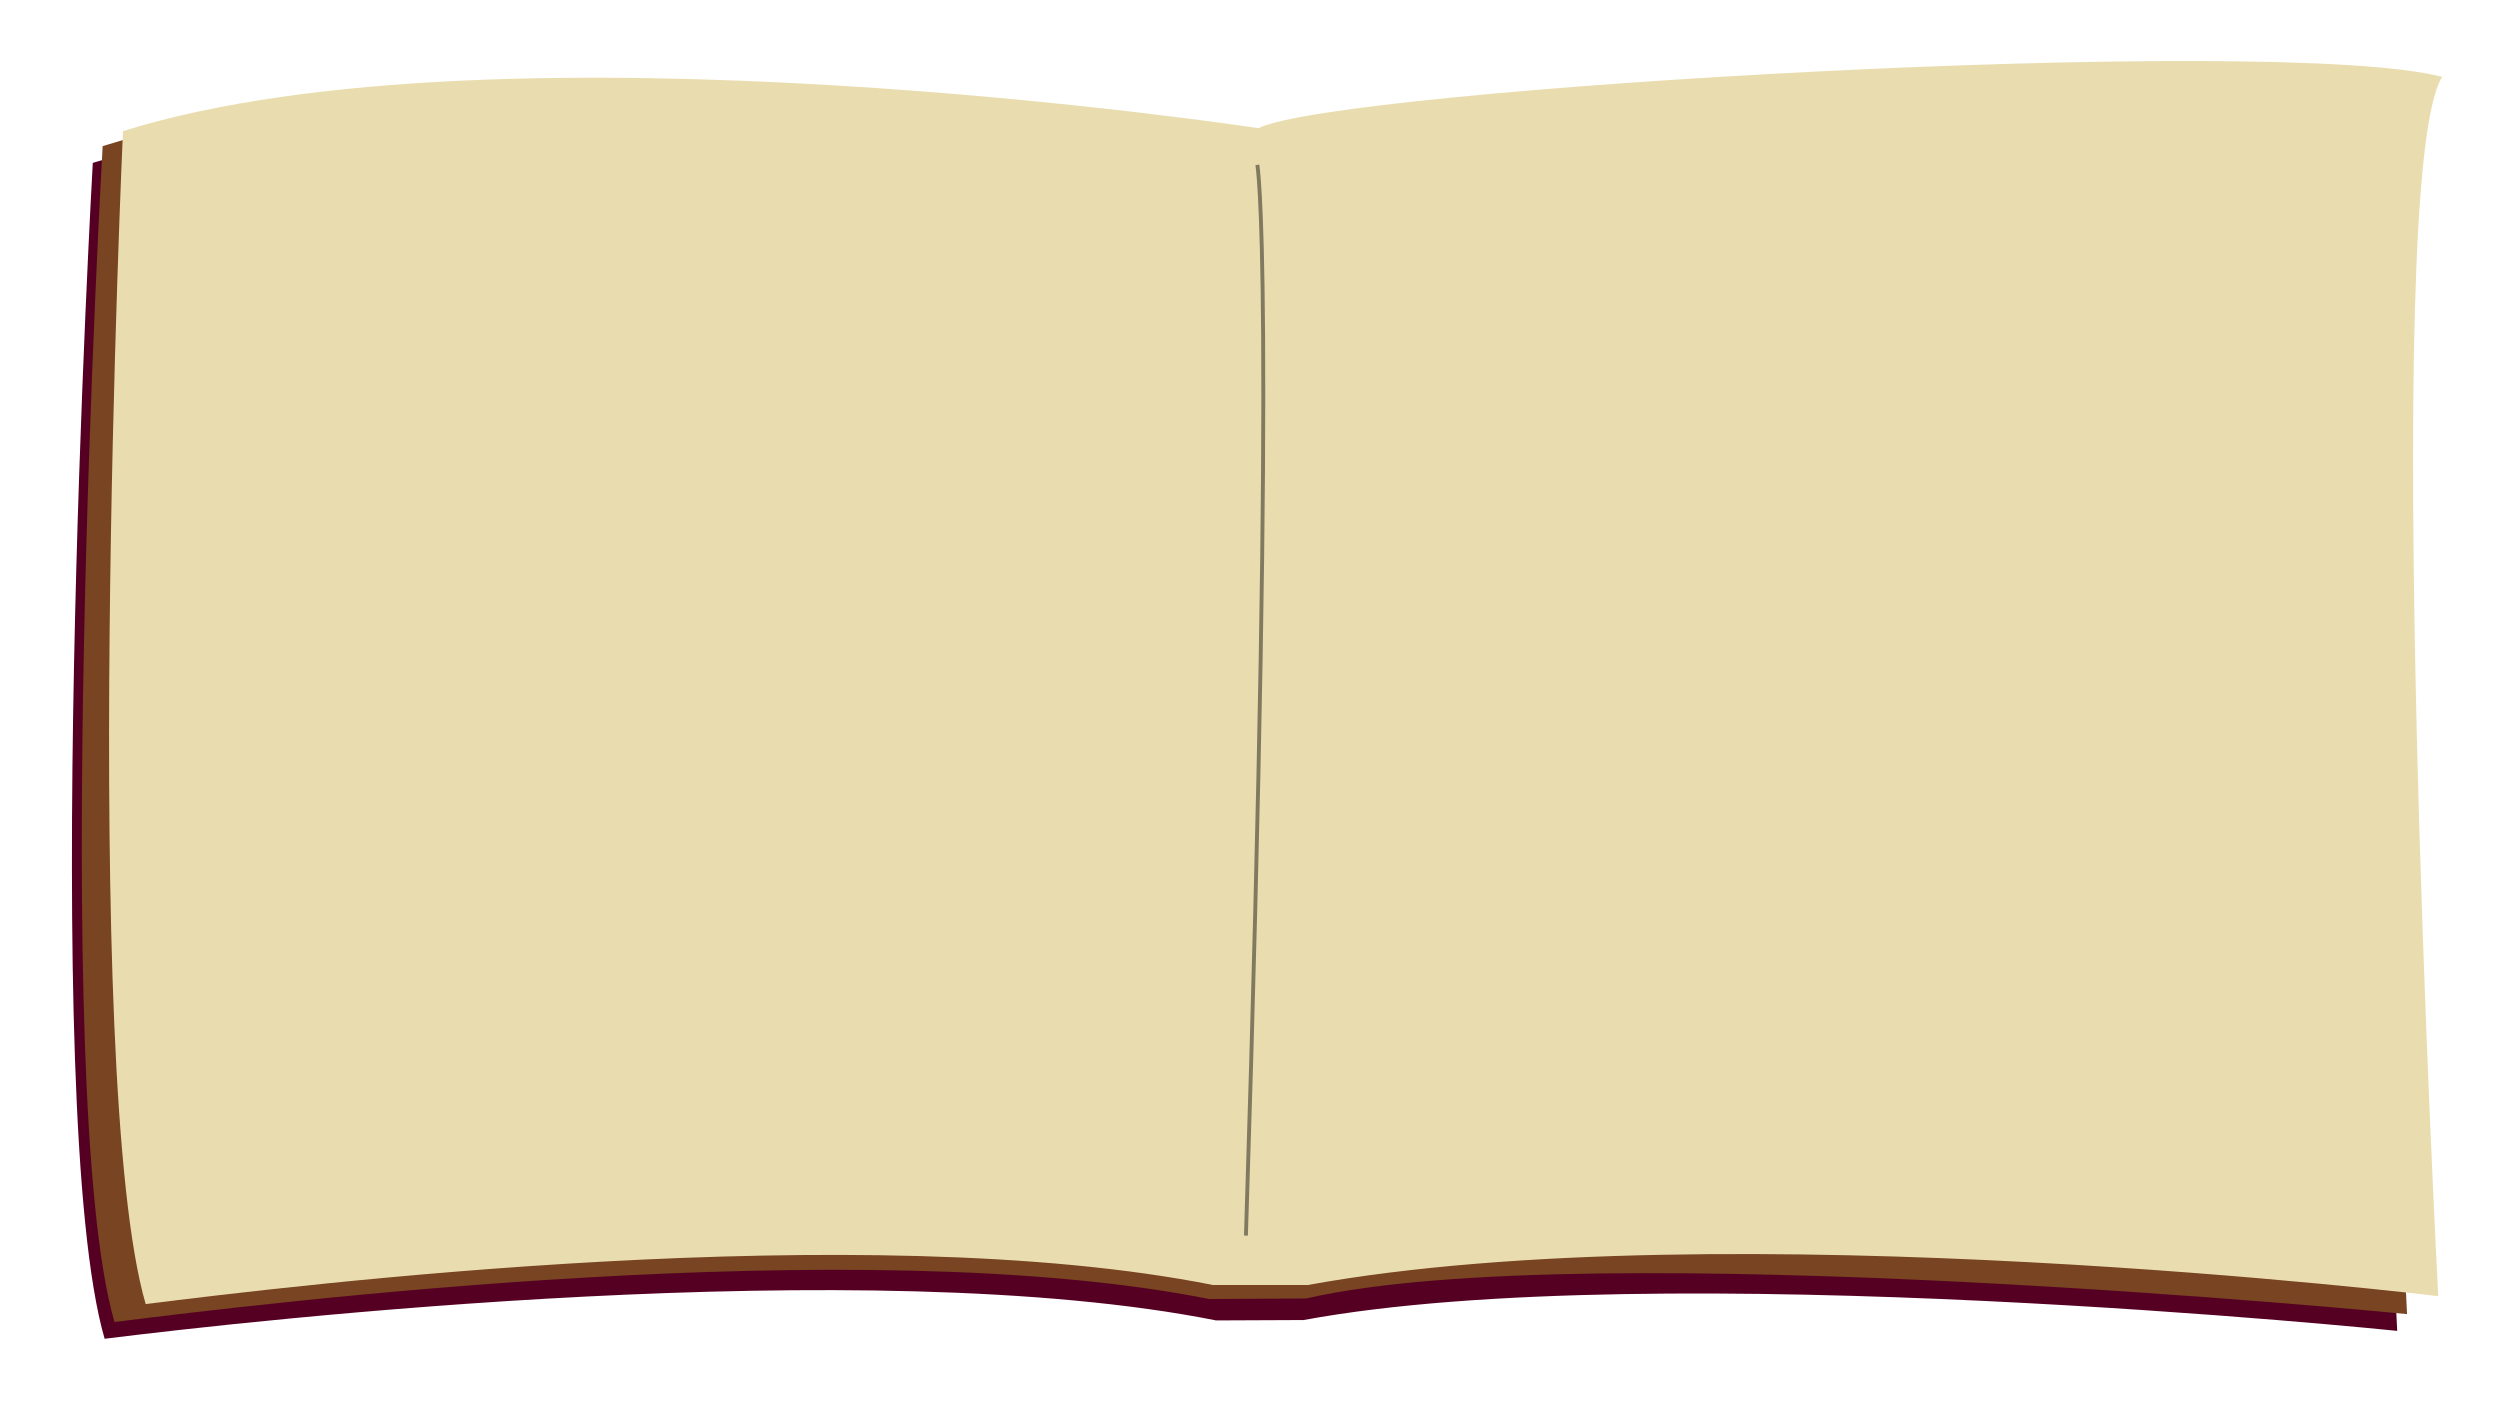
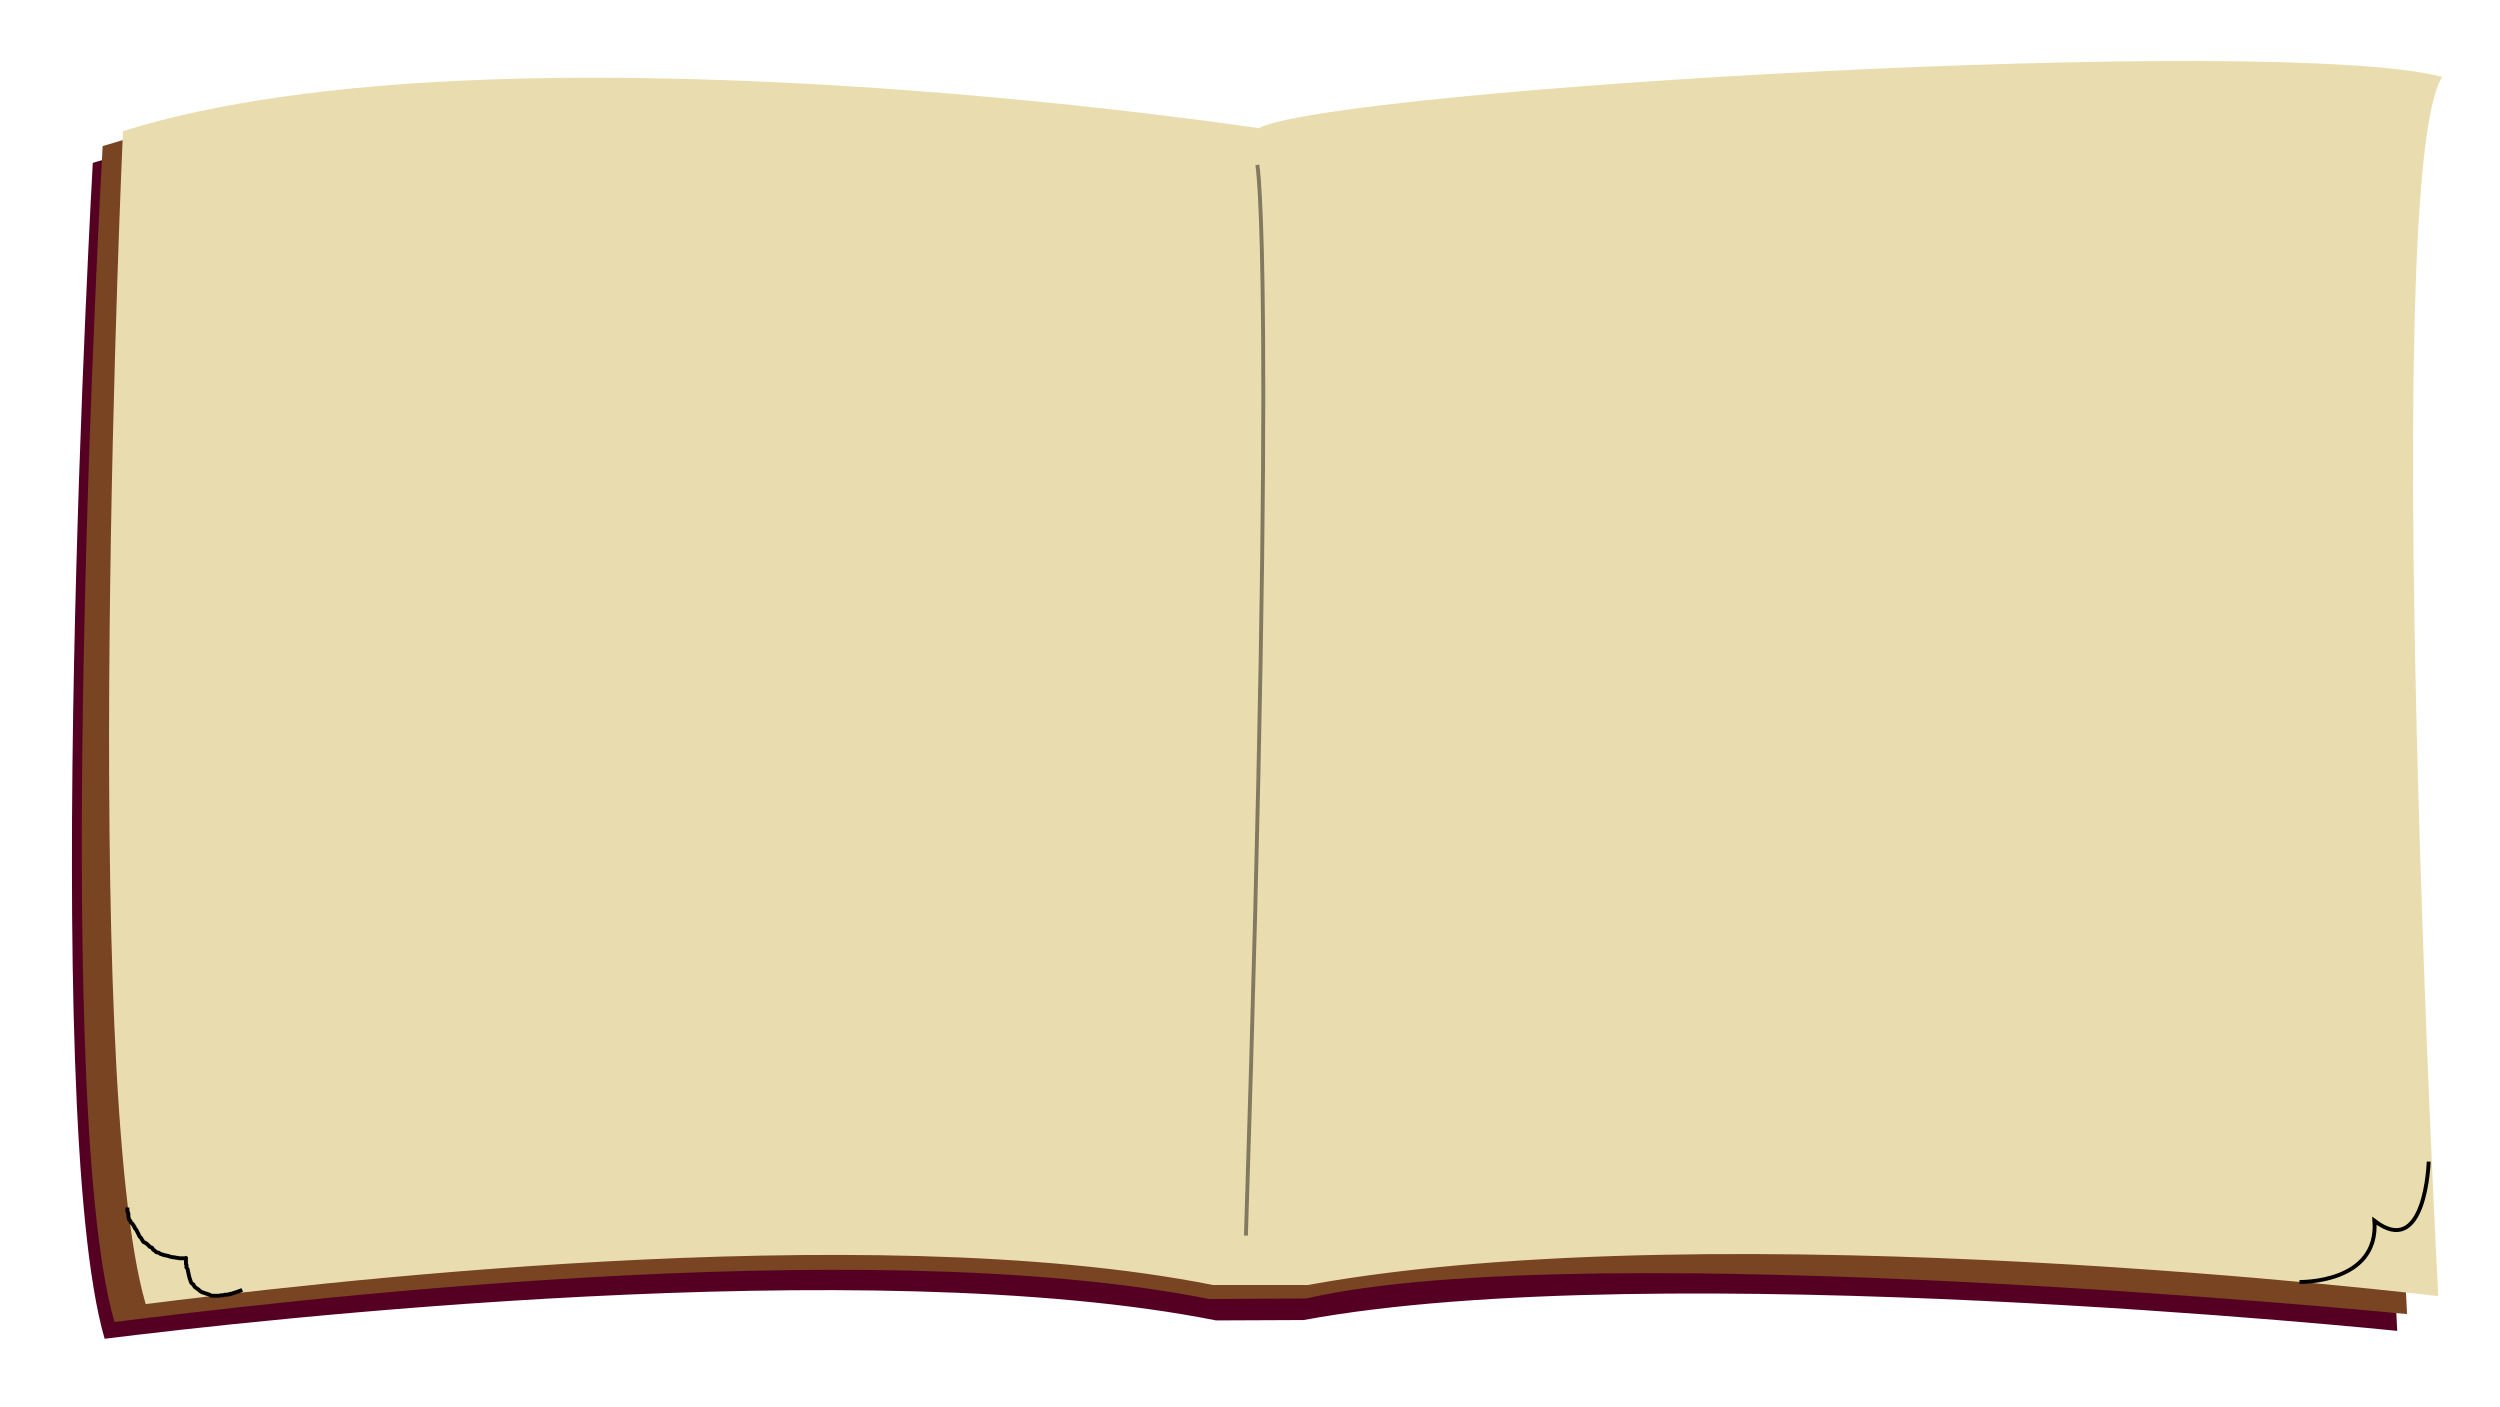
<svg xmlns="http://www.w3.org/2000/svg" width="640" height="360" viewBox="0 0 169.333 95.25" version="1.1" id="svg8">
  <defs id="defs2" />
  <g id="layer1" transform="translate(0,-201.75)">
    <path style="fill:#550022;stroke:none;stroke-width:0.265px;stroke-linecap:butt;stroke-linejoin:miter;stroke-opacity:1" d="m 6.285,212.783 c 0,0 -3.661,64.301 0.802,79.646 10.093,-1.256 51.654,-5.949 75.283,-1.242 l 5.927,-0.026 c 23.976,-4.437 74.074,0.734 74.074,0.734 0,0 -4.009,-75.905 0.267,-82.586 -11.225,-2.94 -74.835,0.802 -80.181,3.474 0,0 -50.514,-8.018 -76.172,0 z" id="path3721" />
  </g>
  <g transform="translate(0,-201.75)" id="g3745">
    <path id="path3743" d="m 6.953,211.647 c 0,0 -3.661,64.301 0.802,79.646 10.093,-1.256 50.51,-6.264 74.139,-1.556 l 6.577,-0.036 c 19.119,-4.403 74.567,1.058 74.567,1.058 0,0 -4.009,-75.905 0.267,-82.586 -11.225,-2.94 -74.835,0.802 -80.181,3.474 0,0 -50.514,-8.018 -76.172,-3e-5 z" style="fill:#784421;stroke:none;stroke-width:0.265;stroke-linecap:butt;stroke-linejoin:miter;stroke-miterlimit:4;stroke-dasharray:none;stroke-opacity:1" />
  </g>
  <g id="g4554" transform="translate(0,-201.75)">
    <path style="fill:#e9ddaf;stroke:none;stroke-width:0.265;stroke-linecap:butt;stroke-linejoin:miter;stroke-miterlimit:4;stroke-dasharray:none;stroke-opacity:1" d="m 8.33,210.632 c 0,0 -2.926,64.101 1.537,79.446 10.093,-1.256 48.67,-5.996 72.299,-1.289 l 6.41,-8.1e-4 c 28.191,-5.126 76.575,0.755 76.575,0.755 0,0 -4.009,-75.905 0.267,-82.586 -11.225,-2.94 -74.835,0.802 -80.181,3.474 0,0 -51.249,-7.818 -76.907,0.2 z" id="path4552" />
    <path style="fill:none;stroke:#000000;stroke-width:0.265px;stroke-linecap:butt;stroke-linejoin:miter;stroke-opacity:1;opacity:0.448" d="m 85.163,212.917 c 0,0 1.307,6.945 -0.772,72.524" id="path4558" />
+     <path style="fill:none;stroke:#000000;stroke-width:0.265px;stroke-linecap:butt;stroke-linejoin:miter;stroke-opacity:1" d="m 16.404,289.116 c -0.045,0.022 -0.089,0.044 -0.134,0.067 -0.011,0 -0.023,-0.004 -0.033,0 -0.024,0.008 -0.044,0.024 -0.067,0.033 -0.097,0.039 -0.201,0.067 -0.301,0.1 -0.033,0.011 -0.067,0.022 -0.1,0.033 -0.033,0.011 -0.066,0.026 -0.1,0.033 -0.022,0.004 -0.046,-0.007 -0.067,0 -0.015,0.005 -0.018,0.028 -0.033,0.033 -0.03,0.021 -0.069,-0.011 -0.1,0 -0.024,0.008 -0.043,0.025 -0.067,0.033 -0.011,0.004 -0.022,0 -0.033,0 -0.056,0 -0.112,-0.011 -0.167,0 -0.024,0.005 -0.043,0.027 -0.067,0.033 -0.054,0.013 -0.112,-0.009 -0.167,0 -0.035,0.006 -0.065,0.028 -0.1,0.033 -0.033,0.006 -0.067,0 -0.1,0 -0.1,0 -0.2,0 -0.301,0 -0.033,0 -0.067,0 -0.1,0 -0.022,0 -0.046,0.007 -0.067,0 -0.015,-0.005 -0.02,-0.025 -0.033,-0.033 -0.021,-0.014 -0.044,-0.024 -0.067,-0.033 -0.033,-0.013 -0.067,-0.022 -0.1,-0.033 -0.1,-0.033 -0.2,-0.067 -0.301,-0.1 -0.072,-0.024 -0.106,-0.03 -0.167,-0.067 -0.094,-0.057 -0.079,-0.046 -0.134,-0.1 -0.022,-0.022 -0.042,-0.048 -0.067,-0.067 -0.02,-0.015 -0.046,-0.02 -0.067,-0.033 -0.013,-0.009 -0.021,-0.024 -0.033,-0.033 -0.06,-0.045 -0.124,-0.07 -0.167,-0.134 -0.028,-0.041 -0.036,-0.095 -0.067,-0.134 -0.016,-0.019 -0.046,-0.02 -0.067,-0.033 -0.013,-0.009 -0.022,-0.022 -0.033,-0.033 -0.011,-0.011 -0.025,-0.02 -0.033,-0.033 -0.033,-0.049 -0.049,-0.113 -0.067,-0.167 -0.022,-0.067 -0.047,-0.133 -0.067,-0.2 -0.041,-0.143 -0.032,-0.146 -0.067,-0.301 -0.01,-0.045 -0.023,-0.089 -0.033,-0.134 -0.012,-0.055 -0.011,-0.115 -0.033,-0.167 -0.012,-0.029 -0.055,-0.038 -0.067,-0.067 -0.025,-0.062 0.016,-0.136 0,-0.2 -0.004,-0.015 -0.028,-0.018 -0.033,-0.033 -0.007,-0.021 0,-0.045 0,-0.067 0,-0.022 0,-0.045 0,-0.067 0,-0.067 0,-0.134 0,-0.2 0,-0.022 0,-0.045 0,-0.067 0,-0.011 0.011,-0.033 0,-0.033 -0.016,0 -0.018,0.028 -0.033,0.033 -0.021,0.007 -0.045,0 -0.067,0 -0.033,0 -0.067,0 -0.1,0 -0.056,0 -0.111,0 -0.167,0 -0.033,0 -0.067,0.006 -0.1,0 -0.035,-0.006 -0.065,-0.028 -0.1,-0.033 -0.033,-0.005 -0.067,0.006 -0.1,0 -0.035,-0.006 -0.065,-0.028 -0.1,-0.033 -0.033,-0.005 -0.067,0 -0.1,0 -0.056,-0.011 -0.112,-0.02 -0.167,-0.033 -0.068,-0.017 -0.132,-0.05 -0.2,-0.067 -0.055,-0.014 -0.112,-0.021 -0.167,-0.033 -0.126,-0.028 -0.122,-0.03 -0.234,-0.067 -0.033,-0.011 -0.069,-0.018 -0.1,-0.033 -0.036,-0.018 -0.063,-0.051 -0.1,-0.067 -0.137,-0.059 -0.104,-0.002 -0.2,-0.067 -0.039,-0.026 -0.062,-0.074 -0.1,-0.1 -0.049,-0.033 -0.07,-0.021 -0.1,-0.067 -0.044,-0.066 -0.02,-0.086 -0.1,-0.134 -0.03,-0.018 -0.071,-0.014 -0.1,-0.033 -0.002,-0.002 -0.196,-0.197 -0.2,-0.2 -0.099,-0.083 -0.117,-0.064 -0.234,-0.134 -0.043,-0.025 -0.04,-0.06 -0.067,-0.1 -0.009,-0.013 -0.025,-0.02 -0.033,-0.033 -0.028,-0.041 -0.039,-0.092 -0.067,-0.134 -0.026,-0.038 -0.075,-0.062 -0.1,-0.1 -0.028,-0.041 -0.045,-0.089 -0.067,-0.134 -0.045,-0.089 -0.089,-0.178 -0.134,-0.267 -0.011,-0.022 -0.02,-0.046 -0.033,-0.067 -0.015,-0.022 -0.094,-0.082 -0.1,-0.1 -0.007,-0.021 0.007,-0.046 0,-0.067 -0.005,-0.015 -0.025,-0.02 -0.033,-0.033 -0.014,-0.021 -0.02,-0.046 -0.033,-0.067 -0.009,-0.013 -0.025,-0.02 -0.033,-0.033 -0.014,-0.021 -0.02,-0.046 -0.033,-0.067 -0.019,-0.029 -0.074,-0.074 -0.1,-0.1 -0.011,-0.011 -0.026,-0.019 -0.033,-0.033 -0.005,-0.01 0.005,-0.023 0,-0.033 -0.007,-0.014 -0.026,-0.019 -0.033,-0.033 -0.005,-0.01 0.005,-0.023 0,-0.033 -0.013,-0.025 -0.093,-0.078 -0.1,-0.1 -0.011,-0.032 0.011,-0.069 0,-0.1 -0.008,-0.024 -0.026,-0.043 -0.033,-0.067 -0.004,-0.011 0,-0.022 0,-0.033 0,-0.022 0,-0.044 0,-0.067 0,-0.022 0,-0.045 0,-0.067 0,-0.022 0.007,-0.046 0,-0.067 -0.005,-0.015 -0.028,-0.018 -0.033,-0.033 -0.007,-0.021 0.007,-0.046 0,-0.067 -0.005,-0.015 -0.028,-0.018 -0.033,-0.033 -0.011,-0.032 0,-0.067 0,-0.1 0,-0.056 0,-0.111 0,-0.167" id="path824" />
+     <path style="fill:none;stroke:#000000;stroke-width:0.265px;stroke-linecap:butt;stroke-linejoin:miter;stroke-opacity:1" d="m 155.751,288.581 c 0,0 5.392,0.135 5.078,-4.143 3.474,2.673 3.675,-4.009 3.675,-4.009" id="path830" />
  </g>
</svg>
